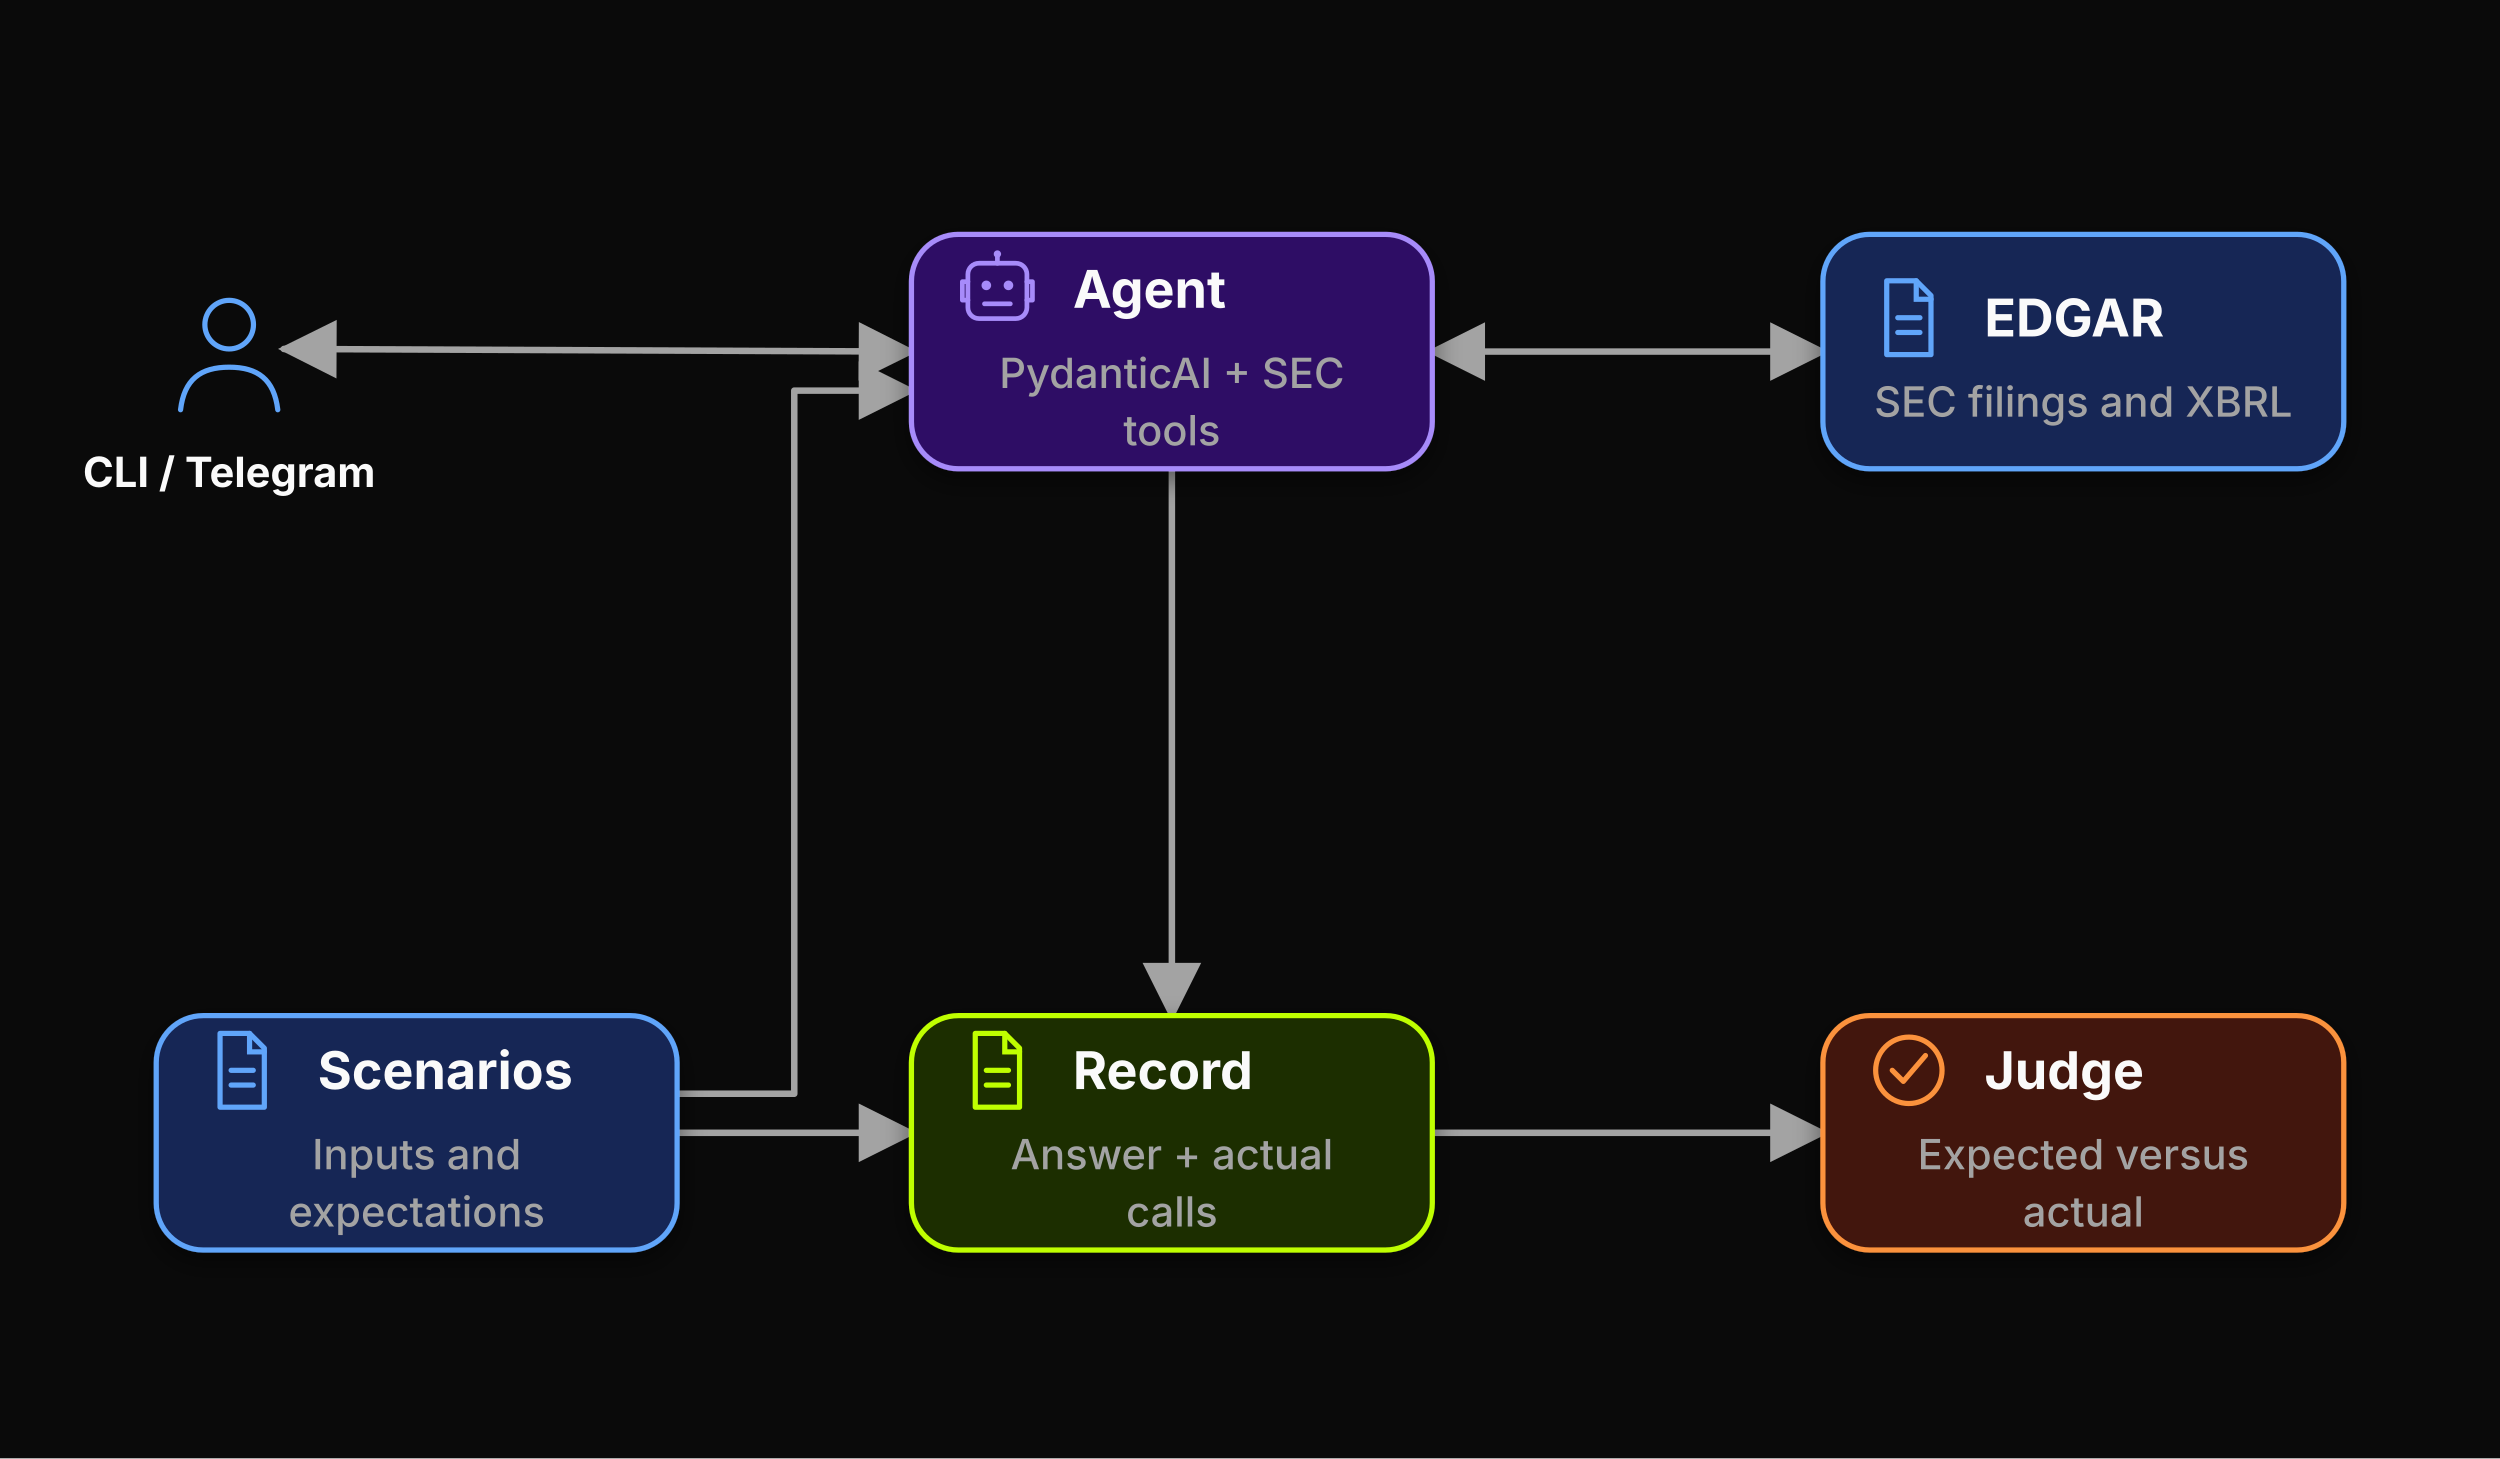
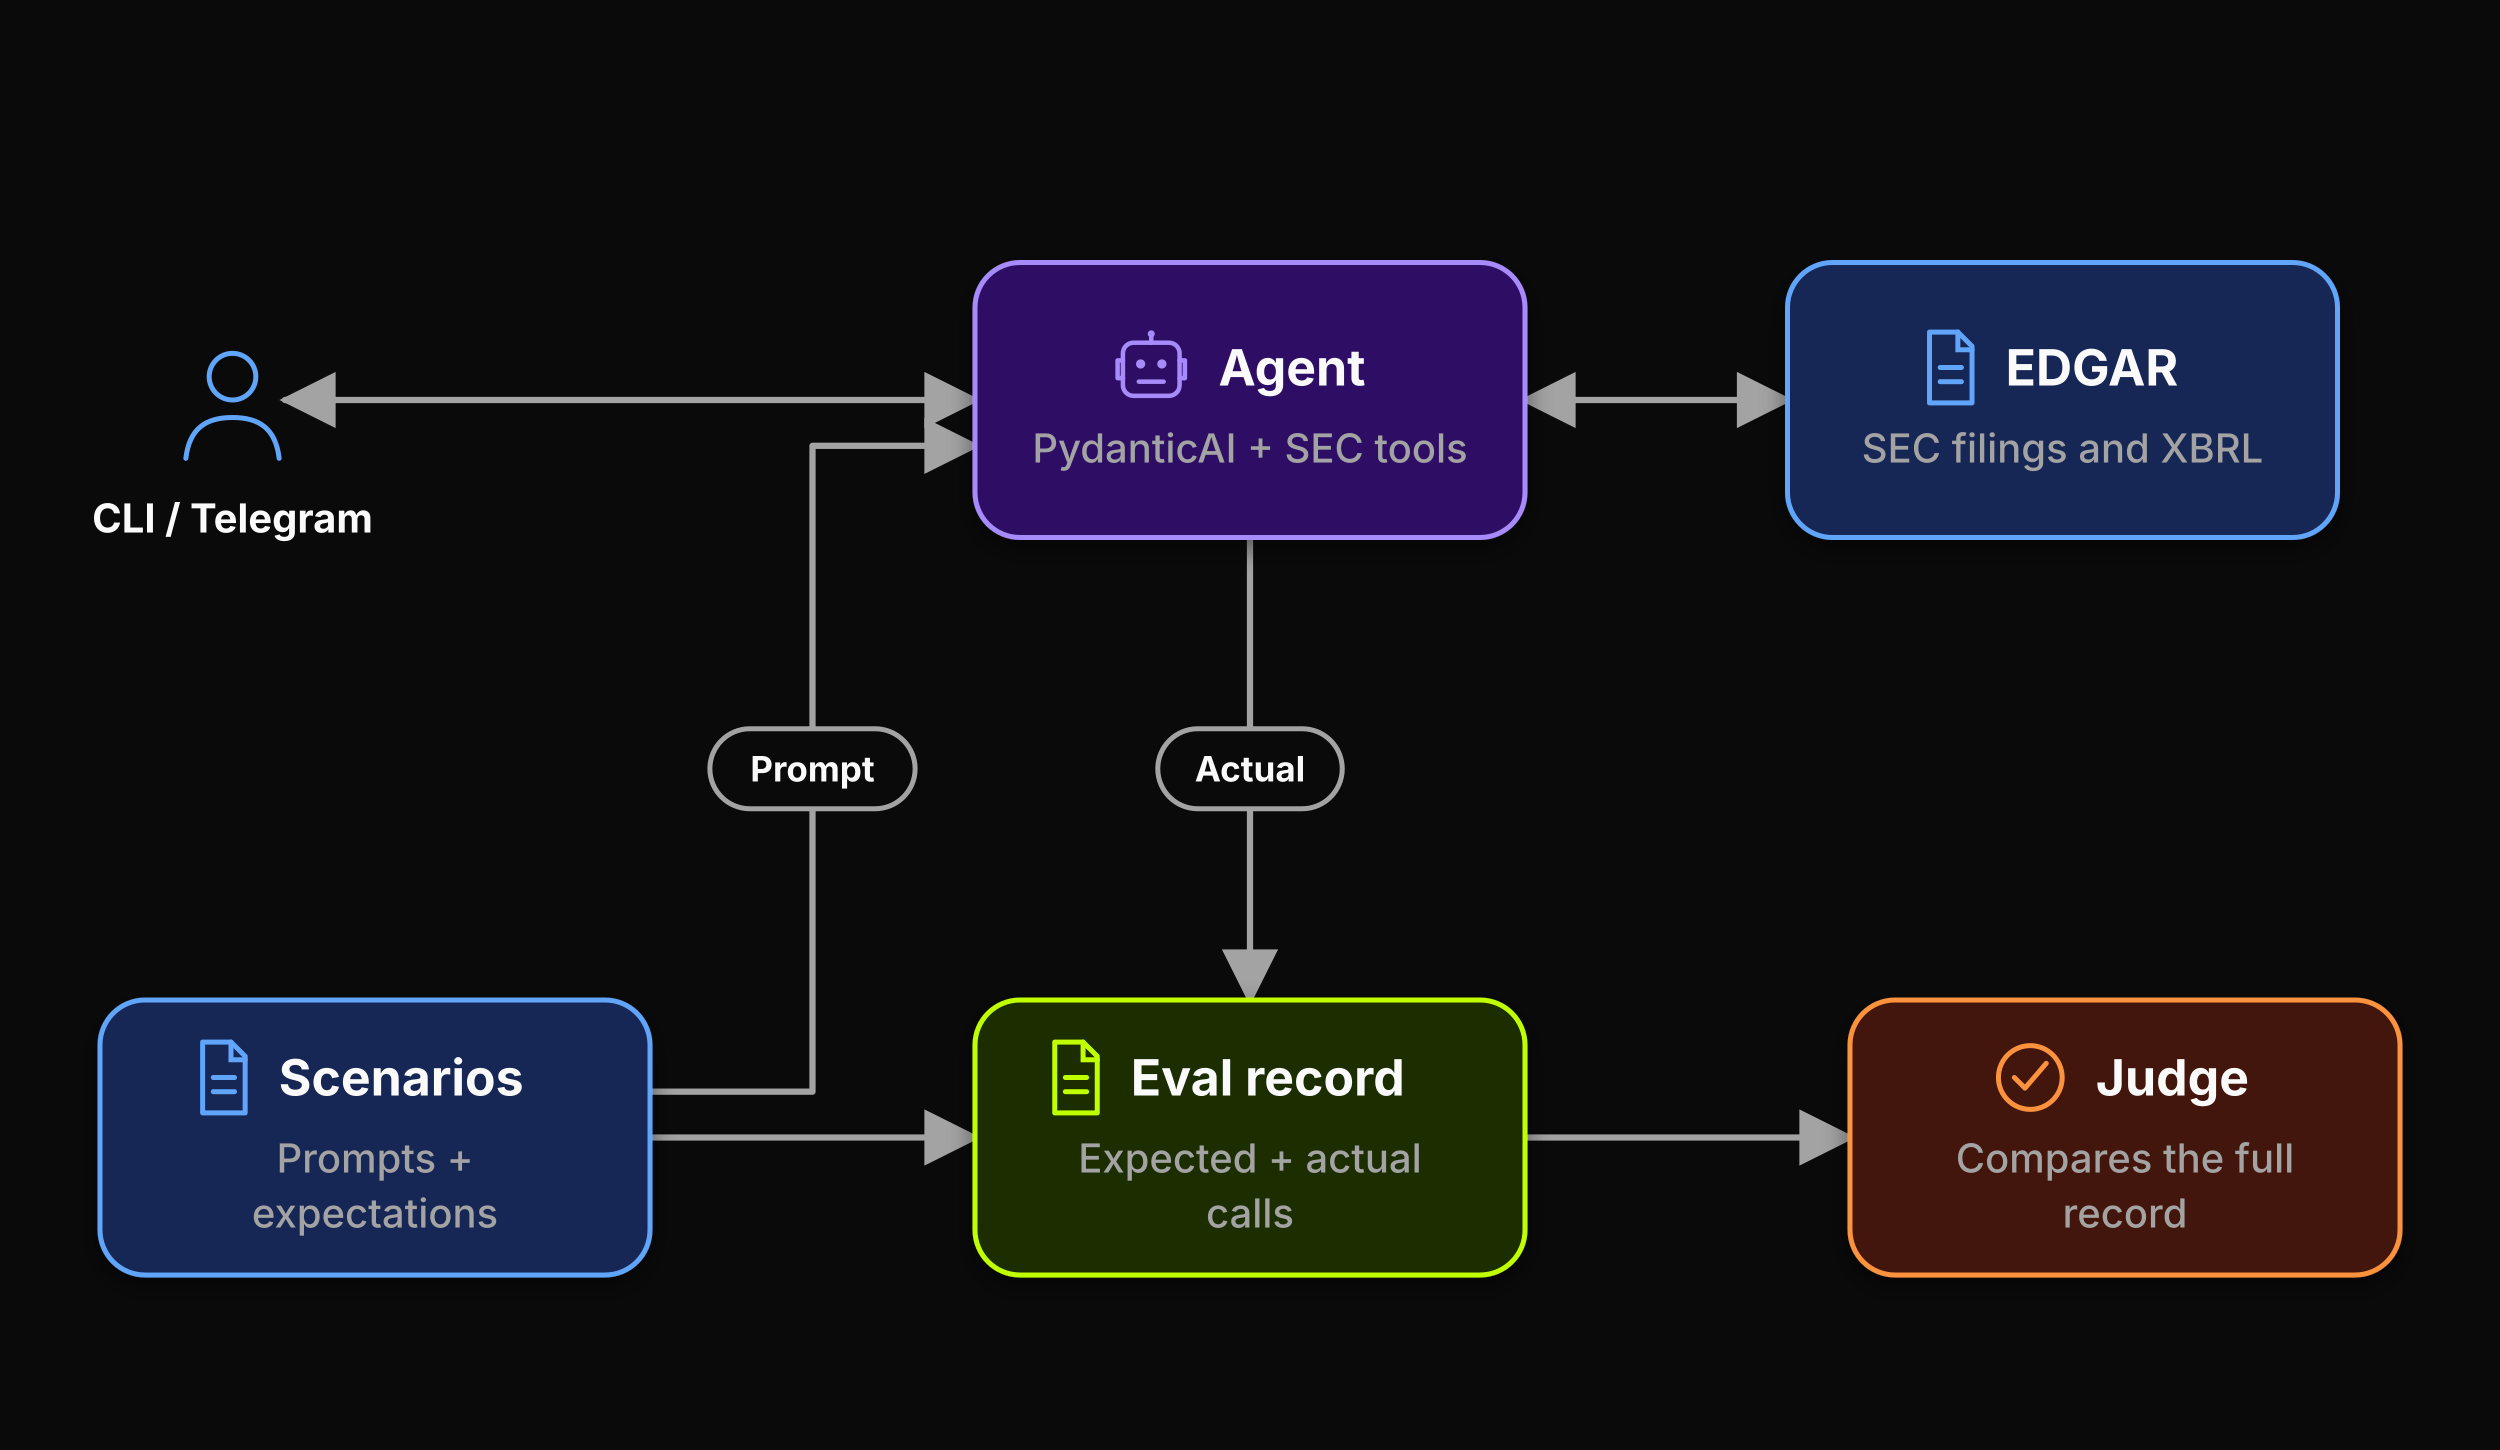
- <svg xmlns="http://www.w3.org/2000/svg" width="960" height="560" viewBox="0 0 960 560" role="img" aria-labelledby="title desc">
+ <svg xmlns="http://www.w3.org/2000/svg" width="1000" height="580" viewBox="0 0 1000 580" role="img" aria-labelledby="title desc">
  <defs>
    <filter id="shadow" x="-20%" y="-20%" width="140%" height="150%">
      <feDropShadow dx="0" dy="4" stdDeviation="5" flood-color="#000000" flood-opacity="0.45" />
    </filter>
    <marker id="arrow-purple" viewBox="0 0 10 10" refX="9" refY="5" markerWidth="9" markerHeight="9" orient="auto">
      <path d="M0 0 10 5 0 10Z" fill="#a78bfa" />
    </marker>
    <marker id="arrow-blue" viewBox="0 0 10 10" refX="9" refY="5" markerWidth="9" markerHeight="9" orient="auto">
      <path d="M0 0 10 5 0 10Z" fill="#60a5fa" />
    </marker>
    <marker id="arrow-amber" viewBox="0 0 10 10" refX="9" refY="5" markerWidth="9" markerHeight="9" orient="auto">
      <path d="M0 0 10 5 0 10Z" fill="#fb923c" />
    </marker>
    <marker id="arrow-green" viewBox="0 0 10 10" refX="9" refY="5" markerWidth="9" markerHeight="9" orient="auto">
      <path d="M0 0 10 5 0 10Z" fill="#bfff00" />
    </marker>
    <marker id="arrow-red" viewBox="0 0 10 10" refX="9" refY="5" markerWidth="9" markerHeight="9" orient="auto">
      <path d="M0 0 10 5 0 10Z" fill="#f87171" />
    </marker>
    <marker id="arrow-gray" viewBox="0 0 10 10" refX="9" refY="5" markerWidth="9" markerHeight="9" orient="auto">
      <path d="M0 0 10 5 0 10Z" fill="#a3a3a3" />
    </marker>
    <marker id="arrow-start-gray" viewBox="0 0 10 10" refX="9" refY="5" markerWidth="9" markerHeight="9" orient="auto-start-reverse">
      <path d="M0 0 10 5 0 10Z" fill="#a3a3a3" />
    </marker>
    <symbol id="icon-check" viewBox="0 0 24 24">
      <circle cx="12" cy="12" r="9" fill="none" stroke="currentColor" stroke-width="2" />
      <path d="m7.5 12 3 3 6-7" fill="none" stroke="currentColor" stroke-width="2" stroke-linecap="round" stroke-linejoin="round" />
    </symbol>
    <symbol id="icon-document" viewBox="0 0 24 24">
      <path d="M6 2h8l4 4v16H6Z" fill="none" stroke="currentColor" stroke-width="2" stroke-linejoin="round" />
      <path d="M14 2v5h4M9 12h6M9 16h6" fill="none" stroke="currentColor" stroke-width="2" stroke-linecap="round" />
    </symbol>
    <symbol id="icon-robot" viewBox="0 0 24 24">
      <path d="M12 5V2.5" fill="none" stroke="currentColor" stroke-width="1.8" stroke-linecap="round" />
      <circle cx="12" cy="2.5" r="1" fill="currentColor" />
      <rect x="4" y="5" width="16" height="15" rx="3" fill="none" stroke="currentColor" stroke-width="1.8" />
      <path d="M4 10H2.5v5H4M20 10h1.5v5H20" fill="none" stroke="currentColor" stroke-width="1.8" stroke-linecap="round" stroke-linejoin="round" />
      <circle cx="9" cy="11" r="1.3" fill="currentColor" />
      <circle cx="15" cy="11" r="1.3" fill="currentColor" />
      <path d="M8.5 16h7" fill="none" stroke="currentColor" stroke-width="1.8" stroke-linecap="round" />
    </symbol>
    <symbol id="icon-user" viewBox="0 0 24 24">
      <circle cx="12" cy="8" r="4" fill="none" stroke="currentColor" stroke-width="2" />
      <path d="M4 22c.6-5 3.3-7 8-7s7.4 2 8 7" fill="none" stroke="currentColor" stroke-width="2" stroke-linecap="round" />
    </symbol>
    <style>
      text { font-family: "Inter", system-ui, -apple-system, BlinkMacSystemFont, "Segoe UI", sans-serif; fill: #fafafa; }
      symbol [stroke] { vector-effect: non-scaling-stroke; }
      .node rect { stroke-width: 2; }
      .node-boundary rect { stroke-width: 2; stroke-dasharray: 8 8; }
      .boundary-title { font-size: 16px; font-weight: 750; text-anchor: start; }
      .node-title { font-weight: 750; text-anchor: middle; }
      .node-title.icon-copy { text-anchor: start; }
      .node-subtitle { font-weight: 500; fill: #a3a3a3; text-anchor: middle; }
      .eyebrow { font-weight: 750; letter-spacing: 1px; fill: #a3a3a3; text-anchor: middle; }
      .mention-icon { font-size: 27px; font-weight: 750; text-anchor: middle; }
      .standalone-mention { font-size: 52px; font-weight: 750; text-anchor: middle; }
      .icon-node-title { font-size: 16px; font-weight: 750; text-anchor: middle; }
      .edge { fill: none; stroke-width: 2.5; stroke-linecap: round; stroke-linejoin: round; }
      .edge-label rect { stroke-width: 2; }
      .edge-label text { font-size: 14px; font-weight: 750; text-anchor: middle; dominant-baseline: central; }
      .divider { stroke: #404040; stroke-width: 2; stroke-dasharray: 6 8; stroke-linecap: round; }
      .center-annotation { fill: #262626; stroke: none; }
      .center-title { font-weight: 800; letter-spacing: 0.08em; fill: #d4d4d4; text-anchor: middle; }
      .center-detail { font-weight: 600; fill: #a3a3a3; text-anchor: middle; }
    </style>
  </defs>
-   <rect width="960" height="560" fill="#0a0a0a" />
-   <path class="edge" d="M109 134L350 135" stroke="#a3a3a3" marker-start="url(#arrow-start-gray)" marker-end="url(#arrow-gray)" />
-   <path class="edge" d="M550 135L700 135" stroke="#a3a3a3" marker-start="url(#arrow-start-gray)" marker-end="url(#arrow-gray)" />
-   <path class="edge" d="M260 420H305V150H350" stroke="#a3a3a3" marker-end="url(#arrow-gray)" />
-   <path class="edge" d="M260 435L350 435" stroke="#a3a3a3" marker-end="url(#arrow-gray)" />
-   <path class="edge" d="M450 180L450 390" stroke="#a3a3a3" marker-end="url(#arrow-gray)" />
-   <path class="edge" d="M550 435L700 435" stroke="#a3a3a3" marker-end="url(#arrow-gray)" />
-   <g class="node-icon-only node-blue" transform="translate(60 106)">
+   <rect width="1000" height="580" fill="#0a0a0a" />
+   <path class="edge" d="M114 160L390 160" stroke="#a3a3a3" marker-start="url(#arrow-start-gray)" marker-end="url(#arrow-gray)" />
+   <path class="edge" d="M610 160L715 160" stroke="#a3a3a3" marker-start="url(#arrow-start-gray)" marker-end="url(#arrow-gray)" />
+   <path class="edge" d="M260 436.67H325V178.33H390" stroke="#a3a3a3" marker-end="url(#arrow-gray)" />
+   <g class="edge-label" transform="translate(325 307.5)">
+     <rect x="-41.05" y="-16" width="82.1" height="32" rx="16.0" fill="#0a0a0a" stroke="#a3a3a3" />
+     <text fill="#a3a3a3">Prompt</text>
+   </g>
+   <path class="edge" d="M260 455L390 455" stroke="#a3a3a3" marker-end="url(#arrow-gray)" />
+   <path class="edge" d="M500 215L500 400" stroke="#a3a3a3" marker-end="url(#arrow-gray)" />
+   <g class="edge-label" transform="translate(500 307.5)">
+     <rect x="-36.89" y="-16" width="73.79" height="32" rx="16.0" fill="#0a0a0a" stroke="#a3a3a3" />
+     <text fill="#a3a3a3">Actual</text>
+   </g>
+   <path class="edge" d="M610 455L740 455" stroke="#a3a3a3" marker-end="url(#arrow-gray)" />
+   <g class="node-icon-only node-blue" transform="translate(65 132)">
    <use href="#icon-user" x="0" y="0" width="56" height="56" color="#60a5fa" />
    <text class="icon-node-title" x="28" y="81">CLI / Telegram</text>
  </g>
-   <g class="node node-purple" transform="translate(350 90)" filter="url(#shadow)">
-     <rect width="200" height="90" rx="18" fill="#2e1065" stroke="#a78bfa" />
-     <use href="#icon-robot" x="16" y="4" width="34" height="34" color="#a78bfa" />
-     <text class="node-title icon-copy" x="62" y="28.2" font-size="20">Agent</text>
-     <text class="node-subtitle" x="100" y="59" font-size="16">PydanticAI + SEC</text>
-     <text class="node-subtitle" x="100" y="81" font-size="16">tools</text>
+   <g class="node node-purple" transform="translate(390 105)" filter="url(#shadow)">
+     <rect width="220" height="110" rx="18" fill="#2e1065" stroke="#a78bfa" />
+     <use href="#icon-robot" x="53.5" y="25" width="34" height="34" color="#a78bfa" />
+     <text class="node-title icon-copy" x="97.39" y="49.2" font-size="20">Agent</text>
+     <text class="node-subtitle" x="110" y="80" font-size="16">PydanticAI + SEC tools</text>
  </g>
-   <g class="node node-blue" transform="translate(700 90)" filter="url(#shadow)">
-     <rect width="200" height="90" rx="18" fill="#172554" stroke="#60a5fa" />
-     <use href="#icon-document" x="16" y="15" width="34" height="34" color="#60a5fa" />
-     <text class="node-title icon-copy" x="62" y="39.2" font-size="20">EDGAR</text>
-     <text class="node-subtitle" x="100" y="70" font-size="16">SEC filings and XBRL</text>
+   <g class="node node-blue" transform="translate(715 105)" filter="url(#shadow)">
+     <rect width="220" height="110" rx="18" fill="#172554" stroke="#60a5fa" />
+     <use href="#icon-document" x="48.31" y="25" width="34" height="34" color="#60a5fa" />
+     <text class="node-title icon-copy" x="87.24" y="49.2" font-size="20">EDGAR</text>
+     <text class="node-subtitle" x="110" y="80" font-size="16">SEC filings and XBRL</text>
  </g>
-   <g class="node node-blue" transform="translate(60 390)" filter="url(#shadow)">
-     <rect width="200" height="90" rx="18" fill="#172554" stroke="#60a5fa" />
-     <use href="#icon-document" x="16" y="4" width="34" height="34" color="#60a5fa" />
-     <text class="node-title icon-copy" x="62" y="28.2" font-size="20">Scenarios</text>
-     <text class="node-subtitle" x="100" y="59" font-size="16">Inputs and</text>
-     <text class="node-subtitle" x="100" y="81" font-size="16">expectations</text>
+   <g class="node node-blue" transform="translate(40 400)" filter="url(#shadow)">
+     <rect width="220" height="110" rx="18" fill="#172554" stroke="#60a5fa" />
+     <use href="#icon-document" x="32.56" y="14" width="34" height="34" color="#60a5fa" />
+     <text class="node-title icon-copy" x="71.49" y="38.2" font-size="20">Scenarios</text>
+     <text class="node-subtitle" x="110" y="69" font-size="16">Prompts +</text>
+     <text class="node-subtitle" x="110" y="91" font-size="16">expectations</text>
  </g>
-   <g class="node node-green" transform="translate(350 390)" filter="url(#shadow)">
-     <rect width="200" height="90" rx="18" fill="#1a2e05" stroke="#bfff00" />
-     <use href="#icon-document" x="16" y="4" width="34" height="34" color="#bfff00" />
-     <text class="node-title icon-copy" x="62" y="28.2" font-size="20">Record</text>
-     <text class="node-subtitle" x="100" y="59" font-size="16">Answer + actual</text>
-     <text class="node-subtitle" x="100" y="81" font-size="16">calls</text>
+   <g class="node node-green" transform="translate(390 400)" filter="url(#shadow)">
+     <rect width="220" height="110" rx="18" fill="#1a2e05" stroke="#bfff00" />
+     <use href="#icon-document" x="23.4" y="14" width="34" height="34" color="#bfff00" />
+     <text class="node-title icon-copy" x="62.33" y="38.2" font-size="20">Eval record</text>
+     <text class="node-subtitle" x="110" y="69" font-size="16">Expected + actual</text>
+     <text class="node-subtitle" x="110" y="91" font-size="16">calls</text>
  </g>
-   <g class="node node-amber" transform="translate(700 390)" filter="url(#shadow)">
-     <rect width="200" height="90" rx="18" fill="#431407" stroke="#fb923c" />
-     <use href="#icon-check" x="16" y="4" width="34" height="34" color="#fb923c" />
-     <text class="node-title icon-copy" x="62" y="28.2" font-size="20">Judge</text>
-     <text class="node-subtitle" x="100" y="59" font-size="16">Expected versus</text>
-     <text class="node-subtitle" x="100" y="81" font-size="16">actual</text>
+   <g class="node node-amber" transform="translate(740 400)" filter="url(#shadow)">
+     <rect width="220" height="110" rx="18" fill="#431407" stroke="#fb923c" />
+     <use href="#icon-check" x="55.12" y="14" width="34" height="34" color="#fb923c" />
+     <text class="node-title icon-copy" x="98.3" y="38.2" font-size="20">Judge</text>
+     <text class="node-subtitle" x="110" y="69" font-size="16">Compares the full</text>
+     <text class="node-subtitle" x="110" y="91" font-size="16">record</text>
  </g>
</svg>
